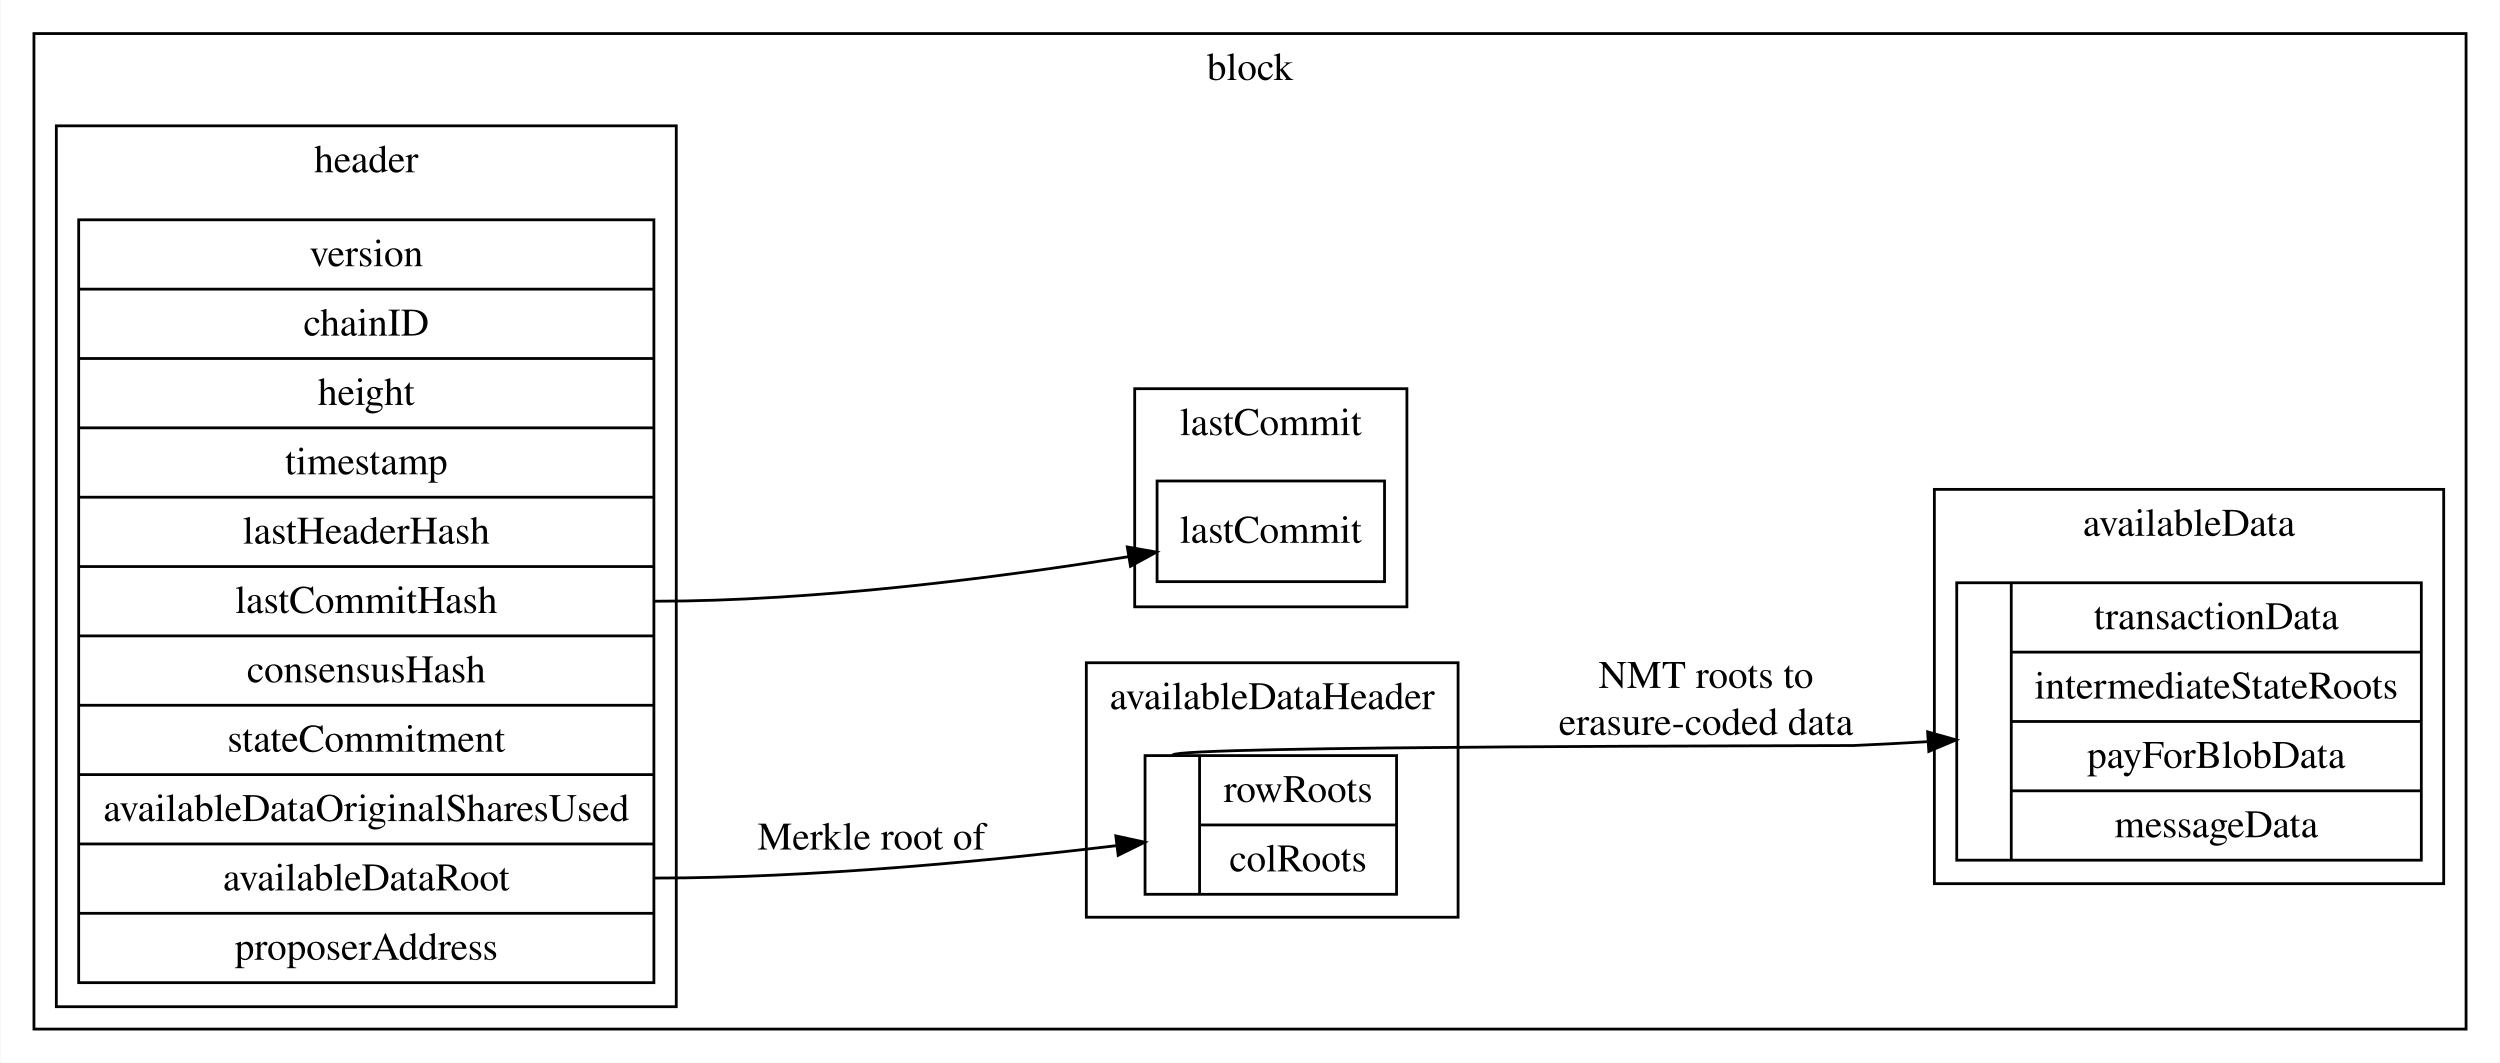
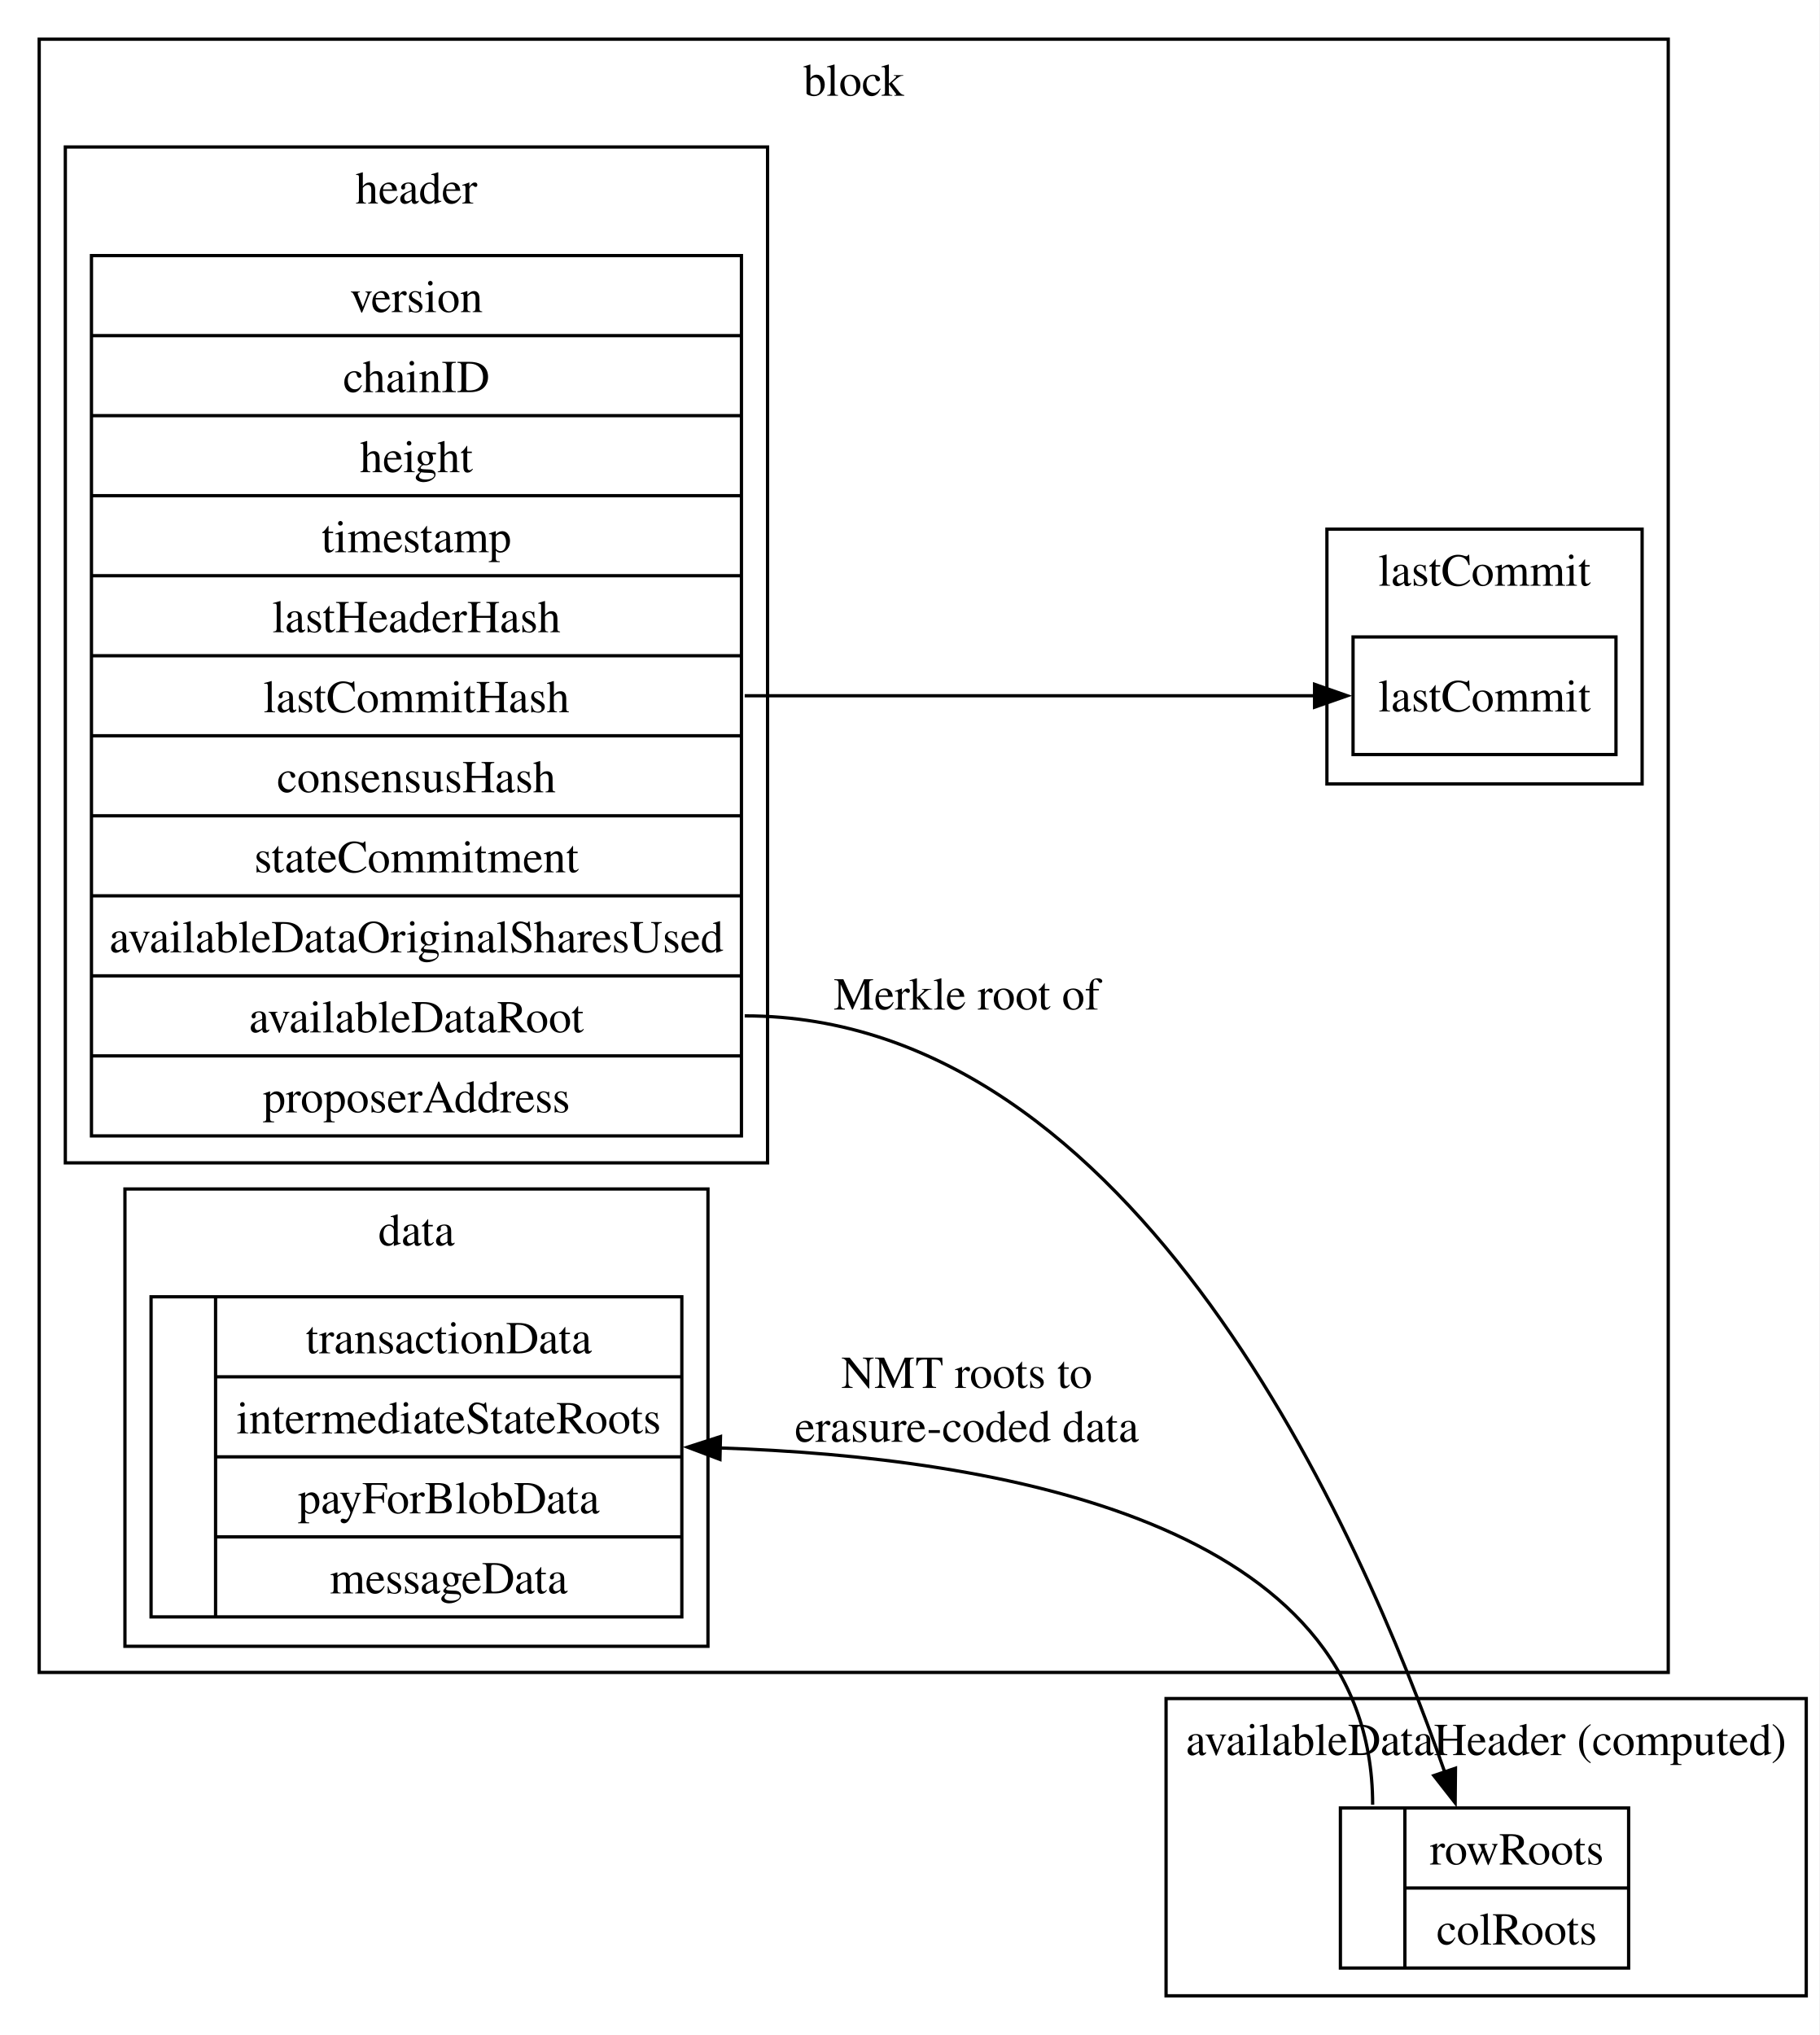
- <svg xmlns="http://www.w3.org/2000/svg" width="894pt" height="380pt" viewBox="0.00 0.00 893.72 380.00">
-   <g id="graph0" class="graph" transform="scale(1 1) rotate(0) translate(4 376)">
-     <polygon fill="#ffffff" stroke="transparent" points="-4,4 -4,-376 889.725,-376 889.725,4 -4,4" />
+ <svg xmlns="http://www.w3.org/2000/svg" width="557pt" height="623pt" viewBox="0.00 0.00 557.00 623.00">
+   <g id="graph0" class="graph" transform="scale(1 1) rotate(0) translate(4 619)">
+     <polygon fill="white" stroke="none" points="-4,4 -4,-619 553,-619 553,4 -4,4" />
    <g id="clust1" class="cluster">
-       <polygon fill="none" stroke="#000000" points="8,-8 8,-364 877.725,-364 877.725,-8 8,-8" />
-       <text text-anchor="middle" x="442.862" y="-347.4" font-family="Times,serif" font-size="14.00" fill="#000000">block</text>
+       <polygon fill="none" stroke="black" points="8,-107 8,-607 506.75,-607 506.75,-107 8,-107" />
+       <text xml:space="preserve" text-anchor="middle" x="257.38" y="-589.7" font-family="Times,serif" font-size="14.00">block</text>
    </g>
    <g id="clust2" class="cluster">
-       <polygon fill="none" stroke="#000000" points="384.33,-48 384.33,-139 517.269,-139 517.269,-48 384.33,-48" />
-       <text text-anchor="middle" x="450.799" y="-122.4" font-family="Times,serif" font-size="14.00" fill="#000000">availableDataHeader</text>
+       <polygon fill="none" stroke="black" points="34.25,-115 34.25,-255 212.75,-255 212.75,-115 34.25,-115" />
+       <text xml:space="preserve" text-anchor="middle" x="123.5" y="-237.7" font-family="Times,serif" font-size="14.00">data</text>
    </g>
    <g id="clust3" class="cluster">
-       <polygon fill="none" stroke="#000000" points="687.588,-60 687.588,-201 869.725,-201 869.725,-60 687.588,-60" />
-       <text text-anchor="middle" x="778.656" y="-184.4" font-family="Times,serif" font-size="14.00" fill="#000000">availableData</text>
+       <polygon fill="none" stroke="black" points="402.25,-379 402.25,-457 498.75,-457 498.75,-379 402.25,-379" />
+       <text xml:space="preserve" text-anchor="middle" x="450.5" y="-439.7" font-family="Times,serif" font-size="14.00">lastCommit</text>
    </g>
    <g id="clust4" class="cluster">
-       <polygon fill="none" stroke="#000000" points="401.63,-159 401.63,-237 498.969,-237 498.969,-159 401.63,-159" />
-       <text text-anchor="middle" x="450.299" y="-220.4" font-family="Times,serif" font-size="14.00" fill="#000000">lastCommit</text>
+       <polygon fill="none" stroke="black" points="16,-263 16,-574 231,-574 231,-263 16,-263" />
+       <text xml:space="preserve" text-anchor="middle" x="123.5" y="-556.7" font-family="Times,serif" font-size="14.00">header</text>
    </g>
    <g id="clust5" class="cluster">
-       <polygon fill="none" stroke="#000000" points="16,-16 16,-331 237.693,-331 237.693,-16 16,-16" />
-       <text text-anchor="middle" x="126.847" y="-314.4" font-family="Times,serif" font-size="14.00" fill="#000000">header</text>
+       <polygon fill="none" stroke="black" points="353,-8 353,-99 549,-99 549,-8 353,-8" />
+       <text xml:space="preserve" text-anchor="middle" x="451" y="-81.7" font-family="Times,serif" font-size="14.00">availableDataHeader (computed)</text>
    </g>
    <g id="node1" class="node">
-       <polygon fill="none" stroke="#000000" points="405.33,-56.2 405.33,-105.8 495.269,-105.8 495.269,-56.2 405.33,-56.2" />
-       <text text-anchor="middle" x="415.08" y="-76.8" font-family="Times,serif" font-size="14.00" fill="#000000"> </text>
-       <polyline fill="none" stroke="#000000" points="424.83,-56.2 424.83,-105.8 " />
-       <text text-anchor="middle" x="460.049" y="-89.2" font-family="Times,serif" font-size="14.00" fill="#000000">rowRoots</text>
-       <polyline fill="none" stroke="#000000" points="424.83,-81 495.269,-81 " />
-       <text text-anchor="middle" x="460.049" y="-64.4" font-family="Times,serif" font-size="14.00" fill="#000000">colRoots</text>
+       <polygon fill="none" stroke="black" points="42.25,-124 42.25,-222 204.75,-222 204.75,-124 42.25,-124" />
+       <text xml:space="preserve" text-anchor="middle" x="52.12" y="-167.95" font-family="Times,serif" font-size="14.00"> </text>
+       <polyline fill="none" stroke="black" points="62,-124 62,-222" />
+       <text xml:space="preserve" text-anchor="middle" x="133.38" y="-204.7" font-family="Times,serif" font-size="14.00">transactionData</text>
+       <polyline fill="none" stroke="black" points="62,-197.5 204.75,-197.5" />
+       <text xml:space="preserve" text-anchor="middle" x="133.38" y="-180.2" font-family="Times,serif" font-size="14.00">intermediateStateRoots</text>
+       <polyline fill="none" stroke="black" points="62,-173 204.75,-173" />
+       <text xml:space="preserve" text-anchor="middle" x="133.38" y="-155.7" font-family="Times,serif" font-size="14.00">payForBlobData</text>
+       <polyline fill="none" stroke="black" points="62,-148.5 204.75,-148.5" />
+       <text xml:space="preserve" text-anchor="middle" x="133.38" y="-131.2" font-family="Times,serif" font-size="14.00">messageData</text>
    </g>
    <g id="node2" class="node">
-       <polygon fill="none" stroke="#000000" points="695.588,-68.4 695.588,-167.6 861.725,-167.6 861.725,-68.4 695.588,-68.4" />
-       <text text-anchor="middle" x="705.338" y="-113.8" font-family="Times,serif" font-size="14.00" fill="#000000"> </text>
-       <polyline fill="none" stroke="#000000" points="715.088,-68.4 715.088,-167.6 " />
-       <text text-anchor="middle" x="788.406" y="-151" font-family="Times,serif" font-size="14.00" fill="#000000">transactionData</text>
-       <polyline fill="none" stroke="#000000" points="715.088,-142.8 861.725,-142.8 " />
-       <text text-anchor="middle" x="788.406" y="-126.2" font-family="Times,serif" font-size="14.00" fill="#000000">intermediateStateRoots</text>
-       <polyline fill="none" stroke="#000000" points="715.088,-118 861.725,-118 " />
-       <text text-anchor="middle" x="788.406" y="-101.4" font-family="Times,serif" font-size="14.00" fill="#000000">payForBlobData</text>
-       <polyline fill="none" stroke="#000000" points="715.088,-93.2 861.725,-93.2 " />
-       <text text-anchor="middle" x="788.406" y="-76.6" font-family="Times,serif" font-size="14.00" fill="#000000">messageData</text>
+       <polygon fill="none" stroke="black" points="410.25,-388 410.25,-424 490.75,-424 490.75,-388 410.25,-388" />
+       <text xml:space="preserve" text-anchor="middle" x="450.5" y="-401.2" font-family="Times,serif" font-size="14.00">lastCommit</text>
+     </g>
+     <g id="node3" class="node">
+       <polygon fill="none" stroke="black" points="24,-271.25 24,-540.75 223,-540.75 223,-271.25 24,-271.25" />
+       <text xml:space="preserve" text-anchor="middle" x="123.5" y="-523.45" font-family="Times,serif" font-size="14.00">version</text>
+       <polyline fill="none" stroke="black" points="24,-516.25 223,-516.25" />
+       <text xml:space="preserve" text-anchor="middle" x="123.5" y="-498.95" font-family="Times,serif" font-size="14.00">chainID</text>
+       <polyline fill="none" stroke="black" points="24,-491.75 223,-491.75" />
+       <text xml:space="preserve" text-anchor="middle" x="123.5" y="-474.45" font-family="Times,serif" font-size="14.00">height</text>
+       <polyline fill="none" stroke="black" points="24,-467.25 223,-467.25" />
+       <text xml:space="preserve" text-anchor="middle" x="123.5" y="-449.95" font-family="Times,serif" font-size="14.00">timestamp</text>
+       <polyline fill="none" stroke="black" points="24,-442.75 223,-442.75" />
+       <text xml:space="preserve" text-anchor="middle" x="123.5" y="-425.45" font-family="Times,serif" font-size="14.00">lastHeaderHash</text>
+       <polyline fill="none" stroke="black" points="24,-418.25 223,-418.25" />
+       <text xml:space="preserve" text-anchor="middle" x="123.5" y="-400.95" font-family="Times,serif" font-size="14.00">lastCommitHash</text>
+       <polyline fill="none" stroke="black" points="24,-393.75 223,-393.75" />
+       <text xml:space="preserve" text-anchor="middle" x="123.5" y="-376.45" font-family="Times,serif" font-size="14.00">consensusHash</text>
+       <polyline fill="none" stroke="black" points="24,-369.25 223,-369.25" />
+       <text xml:space="preserve" text-anchor="middle" x="123.5" y="-351.95" font-family="Times,serif" font-size="14.00">stateCommitment</text>
+       <polyline fill="none" stroke="black" points="24,-344.75 223,-344.75" />
+       <text xml:space="preserve" text-anchor="middle" x="123.5" y="-327.45" font-family="Times,serif" font-size="14.00">availableDataOriginalSharesUsed</text>
+       <polyline fill="none" stroke="black" points="24,-320.25 223,-320.25" />
+       <text xml:space="preserve" text-anchor="middle" x="123.5" y="-302.95" font-family="Times,serif" font-size="14.00">availableDataRoot</text>
+       <polyline fill="none" stroke="black" points="24,-295.75 223,-295.75" />
+       <text xml:space="preserve" text-anchor="middle" x="123.5" y="-278.45" font-family="Times,serif" font-size="14.00">proposerAddress</text>
+     </g>
+     <g id="edge1" class="edge">
+       <path fill="none" stroke="black" d="M224,-406C283.96,-406 352.9,-406 398.6,-406" />
+       <polygon fill="black" stroke="black" points="398.47,-409.5 408.47,-406 398.47,-402.5 398.47,-409.5" />
+     </g>
+     <g id="node4" class="node">
+       <polygon fill="none" stroke="black" points="406.38,-16.5 406.38,-65.5 494.62,-65.5 494.62,-16.5 406.38,-16.5" />
+       <text xml:space="preserve" text-anchor="middle" x="416.25" y="-35.95" font-family="Times,serif" font-size="14.00"> </text>
+       <polyline fill="none" stroke="black" points="426.12,-16.5 426.12,-65.5" />
+       <text xml:space="preserve" text-anchor="middle" x="460.38" y="-48.2" font-family="Times,serif" font-size="14.00">rowRoots</text>
+       <polyline fill="none" stroke="black" points="426.12,-41 494.62,-41" />
+       <text xml:space="preserve" text-anchor="middle" x="460.38" y="-23.7" font-family="Times,serif" font-size="14.00">colRoots</text>
+     </g>
+     <g id="edge2" class="edge">
+       <path fill="none" stroke="black" d="M224,-308C343.79,-308 412.94,-149.19 438.3,-76.52" />
+       <polygon fill="black" stroke="black" points="441.61,-77.67 441.51,-67.07 434.98,-75.42 441.61,-77.67" />
+       <text xml:space="preserve" text-anchor="middle" x="292" y="-309.95" font-family="Times,serif" font-size="14.00">Merkle root of</text>
    </g>
    <g id="edge3" class="edge">
-       <path fill="none" stroke="#000000" d="M415.299,-106C415.299,-109.379 655.212,-109.256 658.588,-109.4 667.235,-109.77 676.227,-110.245 685.225,-110.782" />
-       <polygon fill="#000000" stroke="#000000" points="685.172,-114.285 695.369,-111.412 685.606,-107.299 685.172,-114.285" />
-       <text text-anchor="middle" x="605.928" y="-130" font-family="Times,serif" font-size="14.00" fill="#000000">NMT roots to</text>
-       <text text-anchor="middle" x="605.928" y="-113.2" font-family="Times,serif" font-size="14.00" fill="#000000">erasure-coded data</text>
-     </g>
-     <g id="node3" class="node">
-       <polygon fill="none" stroke="#000000" points="409.63,-168 409.63,-204 490.969,-204 490.969,-168 409.63,-168" />
-       <text text-anchor="middle" x="450.299" y="-181.9" font-family="Times,serif" font-size="14.00" fill="#000000">lastCommit</text>
-     </g>
-     <g id="node4" class="node">
-       <polygon fill="none" stroke="#000000" points="24,-24.6 24,-297.4 229.693,-297.4 229.693,-24.6 24,-24.6" />
-       <text text-anchor="middle" x="126.847" y="-280.8" font-family="Times,serif" font-size="14.00" fill="#000000">version</text>
-       <polyline fill="none" stroke="#000000" points="24,-272.6 229.693,-272.6 " />
-       <text text-anchor="middle" x="126.847" y="-256" font-family="Times,serif" font-size="14.00" fill="#000000">chainID</text>
-       <polyline fill="none" stroke="#000000" points="24,-247.8 229.693,-247.8 " />
-       <text text-anchor="middle" x="126.847" y="-231.2" font-family="Times,serif" font-size="14.00" fill="#000000">height</text>
-       <polyline fill="none" stroke="#000000" points="24,-223 229.693,-223 " />
-       <text text-anchor="middle" x="126.847" y="-206.4" font-family="Times,serif" font-size="14.00" fill="#000000">timestamp</text>
-       <polyline fill="none" stroke="#000000" points="24,-198.2 229.693,-198.2 " />
-       <text text-anchor="middle" x="126.847" y="-181.6" font-family="Times,serif" font-size="14.00" fill="#000000">lastHeaderHash</text>
-       <polyline fill="none" stroke="#000000" points="24,-173.4 229.693,-173.4 " />
-       <text text-anchor="middle" x="126.847" y="-156.8" font-family="Times,serif" font-size="14.00" fill="#000000">lastCommitHash</text>
-       <polyline fill="none" stroke="#000000" points="24,-148.6 229.693,-148.6 " />
-       <text text-anchor="middle" x="126.847" y="-132" font-family="Times,serif" font-size="14.00" fill="#000000">consensusHash</text>
-       <polyline fill="none" stroke="#000000" points="24,-123.8 229.693,-123.8 " />
-       <text text-anchor="middle" x="126.847" y="-107.2" font-family="Times,serif" font-size="14.00" fill="#000000">stateCommitment</text>
-       <polyline fill="none" stroke="#000000" points="24,-99 229.693,-99 " />
-       <text text-anchor="middle" x="126.847" y="-82.4" font-family="Times,serif" font-size="14.00" fill="#000000">availableDataOriginalSharesUsed</text>
-       <polyline fill="none" stroke="#000000" points="24,-74.2 229.693,-74.2 " />
-       <text text-anchor="middle" x="126.847" y="-57.6" font-family="Times,serif" font-size="14.00" fill="#000000">availableDataRoot</text>
-       <polyline fill="none" stroke="#000000" points="24,-49.4 229.693,-49.4 " />
-       <text text-anchor="middle" x="126.847" y="-32.8" font-family="Times,serif" font-size="14.00" fill="#000000">proposerAddress</text>
-     </g>
-     <g id="edge2" class="edge">
-       <path fill="none" stroke="#000000" d="M229.846,-62C286.334,-62 350.664,-68.269 395.189,-73.605" />
-       <polygon fill="#000000" stroke="#000000" points="394.87,-77.092 405.221,-74.831 395.719,-70.143 394.87,-77.092" />
-       <text text-anchor="middle" x="307.511" y="-72.2" font-family="Times,serif" font-size="14.00" fill="#000000">Merkle root of</text>
-     </g>
-     <g id="edge1" class="edge">
-       <path fill="none" stroke="#000000" d="M229.846,-161C288.273,-161 354.858,-169.777 399.421,-176.93" />
-       <polygon fill="#000000" stroke="#000000" points="398.986,-180.405 409.42,-178.567 400.117,-173.497 398.986,-180.405" />
+       <path fill="none" stroke="black" d="M416.25,-66.5C416.25,-152.94 301.85,-172.88 216.33,-175.72" />
+       <polygon fill="black" stroke="black" points="216.42,-172.21 206.51,-175.96 216.59,-179.21 216.42,-172.21" />
+       <text xml:space="preserve" text-anchor="middle" x="292" y="-194.1" font-family="Times,serif" font-size="14.00">NMT roots to</text>
+       <text xml:space="preserve" text-anchor="middle" x="292" y="-177.6" font-family="Times,serif" font-size="14.00">erasure-coded data</text>
    </g>
  </g>
</svg>
